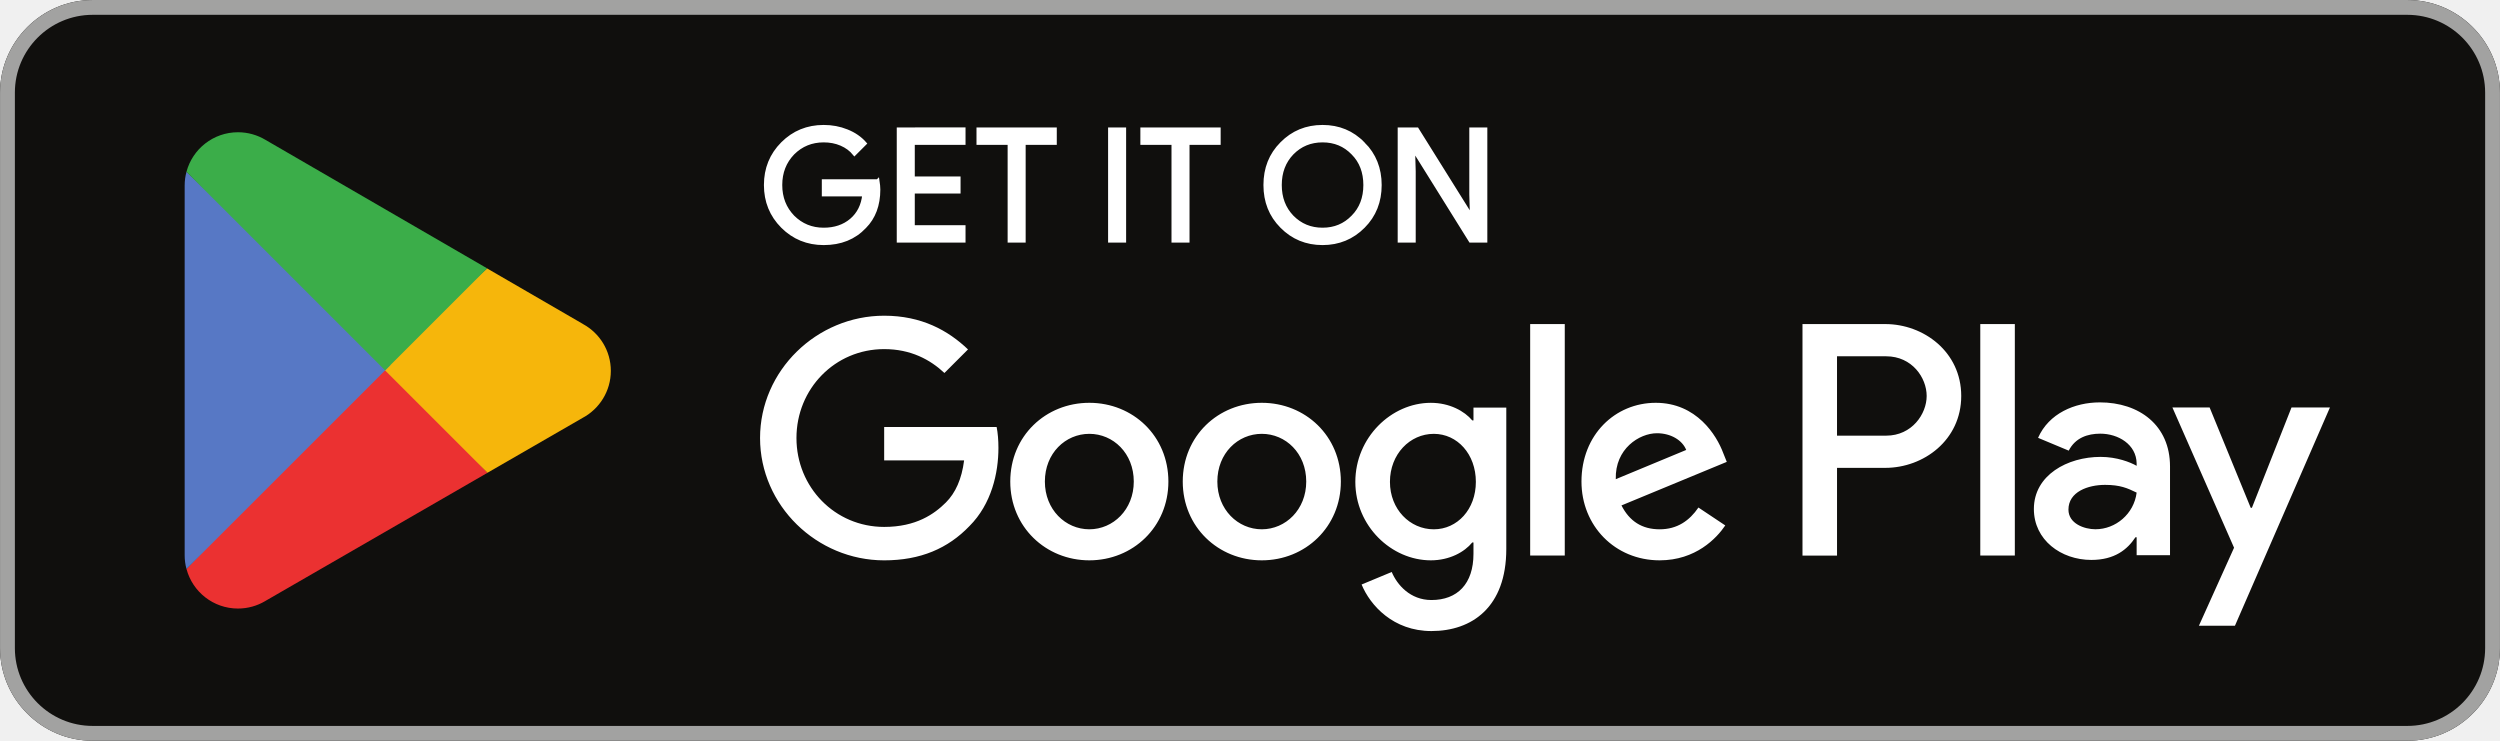
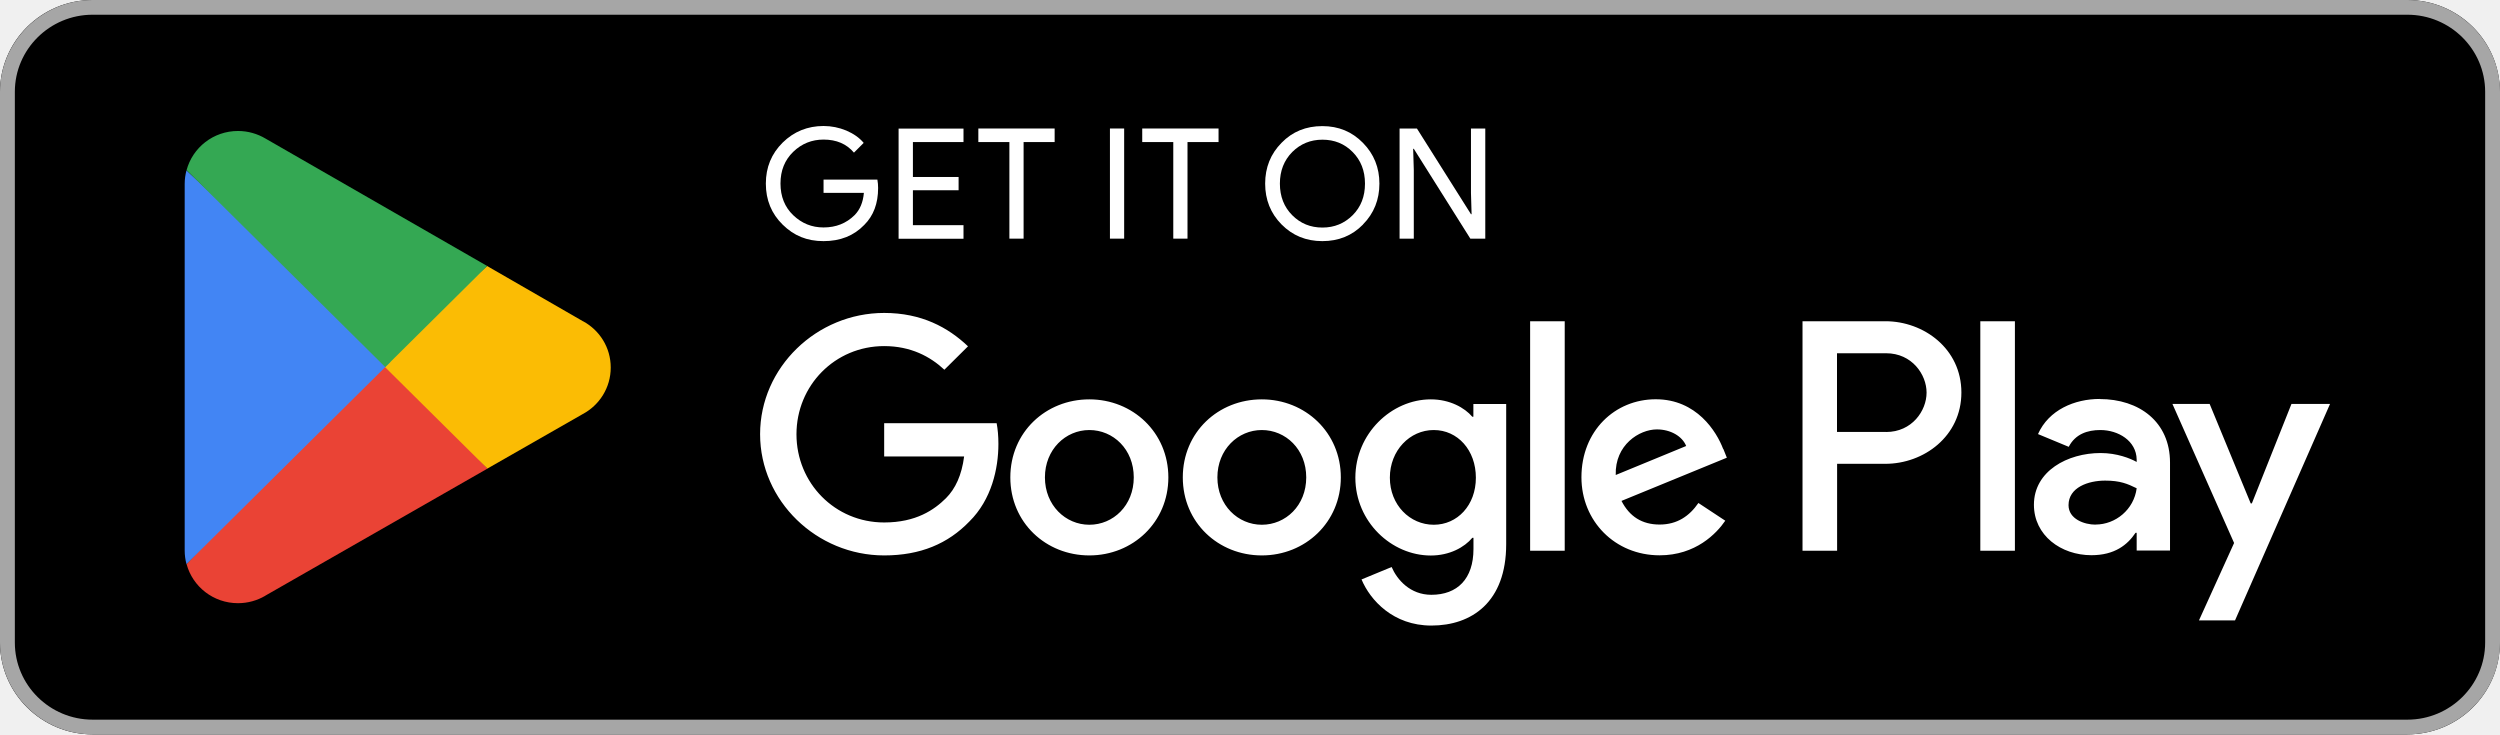
- <svg xmlns="http://www.w3.org/2000/svg" id="svg51" width="180" height="53.333" version="1.1" viewBox="0 0 180 53.333" xml:space="preserve">
-   <path id="path11" d="m173.33 53.333h-166.66c-3.667 0-6.667-3-6.667-6.667v-39.999c0-3.667 3-6.667 6.667-6.667h166.66c3.667 0 6.667 3 6.667 6.667v39.999c0 3.667-3 6.667-6.667 6.667" fill="#100f0d" stroke-width=".133" />
-   <path id="path13" d="m173.33 1e-3h-166.66c-3.667 0-6.667 3-6.667 6.667v39.999c0 3.667 3 6.667 6.667 6.667h166.66c3.667 0 6.667-3 6.667-6.667v-39.999c0-3.667-3-6.667-6.667-6.667zm0 1.066c3.088 0 5.6 2.513 5.6 5.6v39.999c0 3.088-2.512 5.6-5.6 5.6h-166.66c-3.088 0-5.599-2.513-5.599-5.6v-39.999c0-3.088 2.511-5.6 5.599-5.6h166.66" fill="#a2a2a1" stroke-width=".133" />
-   <path id="path35" d="m142.58 40h2.488v-16.669h-2.488zm22.409-10.664-2.852 7.226h-0.085l-2.96-7.226h-2.68l4.44 10.1-2.532 5.619h2.595l6.841-15.718zm-14.11 8.771c-0.813 0-1.951-0.408-1.951-1.416 0-1.286 1.416-1.78 2.637-1.78 1.093 0 1.609 0.235 2.273 0.557-0.193 1.544-1.523 2.638-2.96 2.638zm0.301-9.135c-1.801 0-3.667 0.794-4.439 2.552l2.208 0.922c0.472-0.922 1.351-1.222 2.273-1.222 1.287 0 2.595 0.771 2.616 2.144v0.171c-0.451-0.257-1.416-0.643-2.595-0.643-2.381 0-4.804 1.308-4.804 3.752 0 2.23 1.952 3.667 4.139 3.667 1.672 0 2.596-0.751 3.173-1.63h0.087v1.287h2.403v-6.391c0-2.959-2.211-4.61-5.061-4.61zm-15.376 2.394h-3.539v-5.713h3.539c1.86 0 2.916 1.54 2.916 2.857 0 1.292-1.056 2.857-2.916 2.857zm-0.064-8.034h-5.961v16.669h2.487v-6.315h3.475c2.757 0 5.468-1.996 5.468-5.176 0-3.18-2.711-5.177-5.468-5.177zm-32.507 14.778c-1.719 0-3.157-1.44-3.157-3.415 0-1.998 1.438-3.458 3.157-3.458 1.697 0 3.029 1.46 3.029 3.458 0 1.975-1.332 3.415-3.029 3.415zm2.857-7.84h-0.086c-0.558-0.666-1.633-1.267-2.985-1.267-2.836 0-5.435 2.492-5.435 5.692 0 3.179 2.599 5.649 5.435 5.649 1.353 0 2.427-0.602 2.985-1.288h0.086v0.816c0 2.17-1.16 3.33-3.029 3.33-1.524 0-2.47-1.095-2.857-2.019l-2.169 0.902c0.622 1.503 2.276 3.351 5.026 3.351 2.922 0 5.392-1.719 5.392-5.908v-10.181h-2.363zm4.082 9.73h2.491v-16.669h-2.491zm6.164-5.499c-0.064-2.191 1.698-3.308 2.965-3.308 0.989 0 1.825 0.494 2.106 1.203zm7.733-1.891c-0.472-1.267-1.911-3.608-4.854-3.608-2.922 0-5.349 2.298-5.349 5.671 0 3.179 2.406 5.671 5.628 5.671 2.599 0 4.103-1.589 4.726-2.513l-1.933-1.289c-0.645 0.945-1.525 1.568-2.793 1.568-1.267 0-2.169-0.58-2.748-1.719l7.582-3.136zm-60.409-1.868v2.406h5.756c-0.172 1.353-0.623 2.341-1.31 3.029-0.838 0.837-2.148 1.761-4.446 1.761-3.544 0-6.315-2.857-6.315-6.401s2.771-6.401 6.315-6.401c1.912 0 3.308 0.752 4.339 1.719l1.697-1.697c-1.44-1.375-3.351-2.427-6.036-2.427-4.855 0-8.936 3.952-8.936 8.807 0 4.854 4.081 8.807 8.936 8.807 2.62 0 4.597-0.859 6.143-2.47 1.59-1.59 2.084-3.823 2.084-5.628 0-0.558-0.043-1.073-0.129-1.503zm14.772 7.367c-1.719 0-3.201-1.418-3.201-3.437 0-2.041 1.482-3.436 3.201-3.436 1.718 0 3.2 1.396 3.2 3.436 0 2.019-1.482 3.437-3.2 3.437zm0-9.107c-3.137 0-5.693 2.384-5.693 5.671 0 3.265 2.556 5.671 5.693 5.671 3.136 0 5.692-2.406 5.692-5.671 0-3.287-2.556-5.671-5.692-5.671zm12.417 9.107c-1.718 0-3.2-1.418-3.2-3.437 0-2.041 1.483-3.436 3.2-3.436 1.719 0 3.2 1.396 3.2 3.436 0 2.019-1.482 3.437-3.2 3.437zm0-9.107c-3.136 0-5.691 2.384-5.691 5.671 0 3.265 2.556 5.671 5.691 5.671 3.137 0 5.693-2.406 5.693-5.671 0-3.287-2.556-5.671-5.693-5.671" fill="#fff" stroke-width=".133" />
-   <path id="path37" d="m27.622 25.899-14.194 15.066c5.34e-4 0.003 0.002 0.006 0.002 0.009 0.435 1.636 1.93 2.841 3.703 2.841 0.709 0 1.375-0.192 1.945-0.528l0.045-0.027 15.978-9.22-7.479-8.141" fill="#eb3131" stroke-width=".133" />
-   <path id="path39" d="m41.983 23.334-0.014-0.009-6.898-3.999-7.772 6.916 7.799 7.798 6.862-3.959c1.203-0.649 2.02-1.918 2.02-3.38 0-1.452-0.806-2.714-1.997-3.365" fill="#f6b60b" stroke-width=".133" />
-   <path id="path41" d="m13.426 12.37c-0.085 0.315-0.13 0.644-0.13 0.987v26.623c0 0.342 0.044 0.672 0.131 0.986l14.684-14.681-14.684-13.914" fill="#5778c5" stroke-width=".133" />
-   <path id="path43" d="m27.727 26.668 7.347-7.345-15.96-9.253c-0.58-0.347-1.257-0.548-1.982-0.548-1.773 0-3.27 1.207-3.705 2.845-5.34e-4 0.002-5.34e-4 0.003-5.34e-4 0.004l14.3 14.298" fill="#3bad49" stroke-width=".133" />
-   <path id="path33" d="m63.193 13.042h-3.889v0.963h2.915c-0.079 0.785-0.392 1.402-0.919 1.85-0.527 0.448-1.2 0.673-1.996 0.673-0.873 0-1.613-0.304-2.219-0.908-0.594-0.617-0.896-1.379-0.896-2.298 0-0.919 0.302-1.681 0.896-2.298 0.606-0.604 1.346-0.906 2.219-0.906 0.448 0 0.875 0.077 1.267 0.246 0.392 0.169 0.706 0.404 0.952 0.706l0.74-0.74c-0.335-0.381-0.76-0.673-1.288-0.885-0.527-0.213-1.077-0.315-1.671-0.315-1.165 0-2.152 0.404-2.958 1.21-0.806 0.808-1.21 1.804-1.21 2.981 0 1.177 0.404 2.175 1.21 2.981 0.806 0.806 1.794 1.21 2.958 1.21 1.223 0 2.198-0.392 2.948-1.188 0.66-0.662 0.998-1.558 0.998-2.679 0-0.19-0.023-0.392-0.056-0.604zm1.507-3.733v8.025h4.685v-0.985h-3.654v-2.546h3.296v-0.963h-3.296v-2.544h3.654v-0.988zm11.255 0.988v-0.988h-5.514v0.988h2.242v7.037h1.031v-7.037zm4.992-0.988h-1.031v8.025h1.031zm6.807 0.988v-0.988h-5.514v0.988h2.241v7.037h1.031v-7.037zm10.406 0.056c-0.796-0.819-1.771-1.223-2.935-1.223-1.167 0-2.142 0.404-2.937 1.21-0.796 0.796-1.187 1.794-1.187 2.981s0.392 2.185 1.187 2.981c0.796 0.806 1.771 1.21 2.937 1.21 1.154 0 2.139-0.404 2.935-1.21 0.796-0.796 1.187-1.794 1.187-2.981 0-1.177-0.392-2.173-1.187-2.969zm-5.133 0.671c0.594-0.604 1.323-0.906 2.198-0.906 0.873 0 1.602 0.302 2.185 0.906 0.594 0.594 0.885 1.369 0.885 2.298 0 0.931-0.292 1.704-0.885 2.298-0.583 0.604-1.312 0.908-2.185 0.908-0.875 0-1.604-0.304-2.198-0.908-0.581-0.606-0.873-1.367-0.873-2.298 0-0.929 0.292-1.692 0.873-2.298zm8.771 1.312-0.044-1.548h0.044l4.079 6.546h1.077v-8.025h-1.031v4.696l0.044 1.548h-0.044l-3.9-6.244h-1.256v8.025h1.031z" fill="#fff" stroke="#fff" stroke-miterlimit="10" stroke-width=".267" />
+ <svg xmlns="http://www.w3.org/2000/svg" width="160" height="47" viewBox="0 0 160 47" fill="none">
+   <path d="M154.066 0H5.927C2.654 0 0 2.631 0 5.876V41.124C0 44.369 2.654 47 5.927 47H154.066C157.34 47 159.993 44.369 159.993 41.124V5.876C159.993 2.631 157.34 0 154.066 0Z" fill="black" />
+   <path d="M154.073 0.942C156.816 0.942 159.05 3.157 159.05 5.876V41.124C159.05 43.843 156.816 46.058 154.073 46.058H5.927C3.184 46.058 0.95 43.843 0.95 41.124V5.876C0.95 3.157 3.184 0.942 5.927 0.942H154.073ZM154.073 0H5.927C2.669 0 0 2.646 0 5.876V41.124C0 44.354 2.669 47 5.927 47H154.073C157.331 47 160 44.354 160 41.124V5.876C160 2.646 157.331 0 154.073 0Z" fill="#A6A6A6" />
+   <path d="M56.199 12.037C56.199 13.018 55.904 13.807 55.316 14.391C54.647 15.088 53.777 15.432 52.707 15.432C51.636 15.432 50.807 15.081 50.091 14.378C49.375 13.675 49.014 12.8 49.014 11.752C49.014 10.704 49.375 9.835 50.091 9.125C50.807 8.422 51.683 8.064 52.707 8.064C53.215 8.064 53.703 8.164 54.165 8.356C54.627 8.555 55.001 8.814 55.276 9.145L54.653 9.769C54.185 9.212 53.536 8.933 52.707 8.933C51.958 8.933 51.309 9.192 50.767 9.716C50.225 10.24 49.951 10.916 49.951 11.745C49.951 12.574 50.225 13.257 50.767 13.774C51.315 14.298 51.958 14.557 52.707 14.557C53.503 14.557 54.165 14.292 54.694 13.768C55.035 13.423 55.235 12.952 55.289 12.342H52.707V11.493H56.152C56.185 11.679 56.199 11.851 56.199 12.024V12.037Z" fill="white" />
+   <path d="M61.664 9.092H58.426V11.327H61.35V12.176H58.426V14.411H61.664V15.28H57.51V8.23H61.664V9.099V9.092Z" fill="white" />
+   <path d="M65.517 15.273H64.601V9.092H62.614V8.224H67.497V9.092H65.51V15.273H65.517Z" fill="white" />
+   <path d="M71.036 15.273V8.224H71.946V15.273H71.036Z" fill="white" />
+   <path d="M76.006 15.273H75.09V9.092H73.103V8.224H77.987V9.092H76V15.273H76.006Z" fill="white" />
+   <path d="M87.238 14.365C86.536 15.081 85.673 15.432 84.629 15.432C83.586 15.432 82.723 15.074 82.02 14.365C81.318 13.655 80.97 12.78 80.97 11.752C80.97 10.724 81.318 9.848 82.02 9.139C82.716 8.422 83.586 8.071 84.629 8.071C85.673 8.071 86.529 8.429 87.231 9.145C87.934 9.862 88.282 10.73 88.282 11.752C88.282 12.773 87.934 13.655 87.231 14.365H87.238ZM82.703 13.774C83.231 14.305 83.873 14.564 84.636 14.564C85.398 14.564 86.041 14.298 86.569 13.774C87.098 13.244 87.359 12.574 87.359 11.752C87.359 10.929 87.091 10.253 86.569 9.729C86.047 9.198 85.398 8.94 84.636 8.94C83.873 8.94 83.231 9.205 82.703 9.729C82.181 10.259 81.913 10.929 81.913 11.752C81.913 12.574 82.181 13.251 82.703 13.774Z" fill="white" />
+   <path d="M89.573 15.273V8.224H90.683L94.142 13.708H94.182L94.142 12.348V8.224H95.058V15.273H94.102L90.483 9.523H90.442L90.483 10.883V15.273H89.566H89.573Z" fill="white" />
+   <path d="M80.756 25.559C77.966 25.559 75.699 27.662 75.699 30.553C75.699 33.444 77.973 35.547 80.756 35.547C83.539 35.547 85.813 33.425 85.813 30.553C85.813 27.681 83.539 25.559 80.756 25.559ZM80.756 33.584C79.231 33.584 77.913 32.337 77.913 30.553C77.913 28.769 79.231 27.522 80.756 27.522C82.281 27.522 83.599 28.749 83.599 30.553C83.599 32.357 82.281 33.584 80.756 33.584ZM69.718 25.559C66.929 25.559 64.661 27.662 64.661 30.553C64.661 33.444 66.935 35.547 69.718 35.547C72.501 35.547 74.775 33.425 74.775 30.553C74.775 27.681 72.501 25.559 69.718 25.559ZM69.718 33.584C68.193 33.584 66.875 32.337 66.875 30.553C66.875 28.769 68.193 27.522 69.718 27.522C71.243 27.522 72.561 28.749 72.561 30.553C72.561 32.357 71.243 33.584 69.718 33.584ZM56.587 29.213H61.704C61.55 30.407 61.149 31.276 60.54 31.886C59.798 32.622 58.634 33.438 56.587 33.438C53.436 33.438 50.974 30.918 50.974 27.794C50.974 24.671 53.436 22.15 56.587 22.15C58.286 22.15 59.53 22.814 60.44 23.663L61.952 22.164C60.674 20.95 58.975 20.028 56.587 20.028C52.272 20.028 48.646 23.51 48.646 27.788C48.646 32.065 52.272 35.547 56.587 35.547C58.915 35.547 60.674 34.791 62.045 33.371C63.457 31.972 63.898 30.003 63.898 28.411C63.898 27.92 63.858 27.462 63.785 27.084H56.587V29.213ZM110.283 28.736C109.862 27.622 108.584 25.553 105.969 25.553C103.353 25.553 101.212 27.575 101.212 30.546C101.212 33.345 103.353 35.54 106.216 35.54C108.524 35.54 109.862 34.141 110.417 33.325L108.698 32.191C108.123 33.027 107.34 33.571 106.216 33.571C105.092 33.571 104.29 33.06 103.775 32.058L110.518 29.293L110.29 28.723L110.283 28.736ZM103.407 30.4C103.346 28.471 104.918 27.482 106.042 27.482C106.919 27.482 107.668 27.92 107.915 28.544L103.407 30.4ZM97.928 35.248H100.142V20.559H97.928V35.248ZM94.302 26.673H94.229C93.734 26.09 92.777 25.559 91.573 25.559C89.051 25.559 86.743 27.754 86.743 30.573C86.743 33.391 89.051 35.553 91.573 35.553C92.777 35.553 93.727 35.023 94.229 34.419H94.302V35.136C94.302 37.046 93.272 38.067 91.606 38.067C90.248 38.067 89.412 37.099 89.064 36.289L87.138 37.085C87.693 38.412 89.165 40.036 91.606 40.036C94.202 40.036 96.396 38.525 96.396 34.831V25.858H94.296V26.673H94.302ZM91.76 33.584C90.235 33.584 88.951 32.317 88.951 30.573C88.951 28.829 90.228 27.522 91.76 27.522C93.292 27.522 94.456 28.809 94.456 30.573C94.456 32.337 93.272 33.584 91.76 33.584ZM115.361 20.559V35.248H117.575V29.684H120.666C123.114 29.684 125.529 27.927 125.529 25.122C125.529 22.316 123.121 20.559 120.666 20.559H115.361ZM120.712 27.642H117.568V22.608H120.712C122.365 22.608 123.301 23.968 123.301 25.128C123.301 26.289 122.365 27.648 120.712 27.648V27.642ZM134.379 25.533C132.78 25.533 131.121 26.229 130.432 27.781L132.399 28.597C132.82 27.781 133.596 27.522 134.419 27.522C135.563 27.522 136.727 28.205 136.747 29.412V29.565C136.346 29.339 135.49 28.994 134.439 28.994C132.325 28.994 130.171 30.148 130.171 32.304C130.171 34.267 131.904 35.533 133.851 35.533C135.336 35.533 136.159 34.87 136.674 34.101H136.747V35.235H138.881V29.605C138.881 26.998 136.914 25.539 134.379 25.539V25.533ZM134.118 33.577C133.396 33.577 132.386 33.219 132.386 32.33C132.386 31.196 133.643 30.759 134.727 30.759C135.697 30.759 136.159 30.964 136.747 31.249C136.573 32.609 135.396 33.571 134.118 33.571V33.577ZM146.654 25.851L144.119 32.218H144.045L141.417 25.851H139.035L142.982 34.751L140.734 39.705H143.042L149.123 25.851H146.654ZM126.74 35.248H128.954V20.559H126.74V35.248Z" fill="white" />
+   <path d="M24.557 22.82L11.941 36.097C11.941 36.097 11.941 36.097 11.941 36.104C12.329 37.543 13.653 38.604 15.232 38.604C15.861 38.604 16.456 38.432 16.958 38.14L16.998 38.113L31.2 29.989L24.55 22.814L24.557 22.82Z" fill="#EA4335" />
+   <path d="M37.321 20.559H37.307L31.173 17.024L24.263 23.119L31.193 29.989L37.294 26.501C38.364 25.931 39.087 24.81 39.087 23.523C39.087 22.237 38.371 21.129 37.314 20.559H37.321Z" fill="#FBBC04" />
+   <path d="M11.934 10.903C11.861 11.181 11.82 11.473 11.82 11.772V35.235C11.82 35.533 11.861 35.825 11.934 36.104L24.985 23.165L11.934 10.903Z" fill="#4285F4" />
+   <path d="M24.651 23.497L31.18 17.024L16.991 8.867C16.476 8.562 15.874 8.383 15.232 8.383C13.653 8.383 12.329 9.444 11.941 10.889L24.651 23.49V23.497Z" fill="#34A853" />
</svg>
